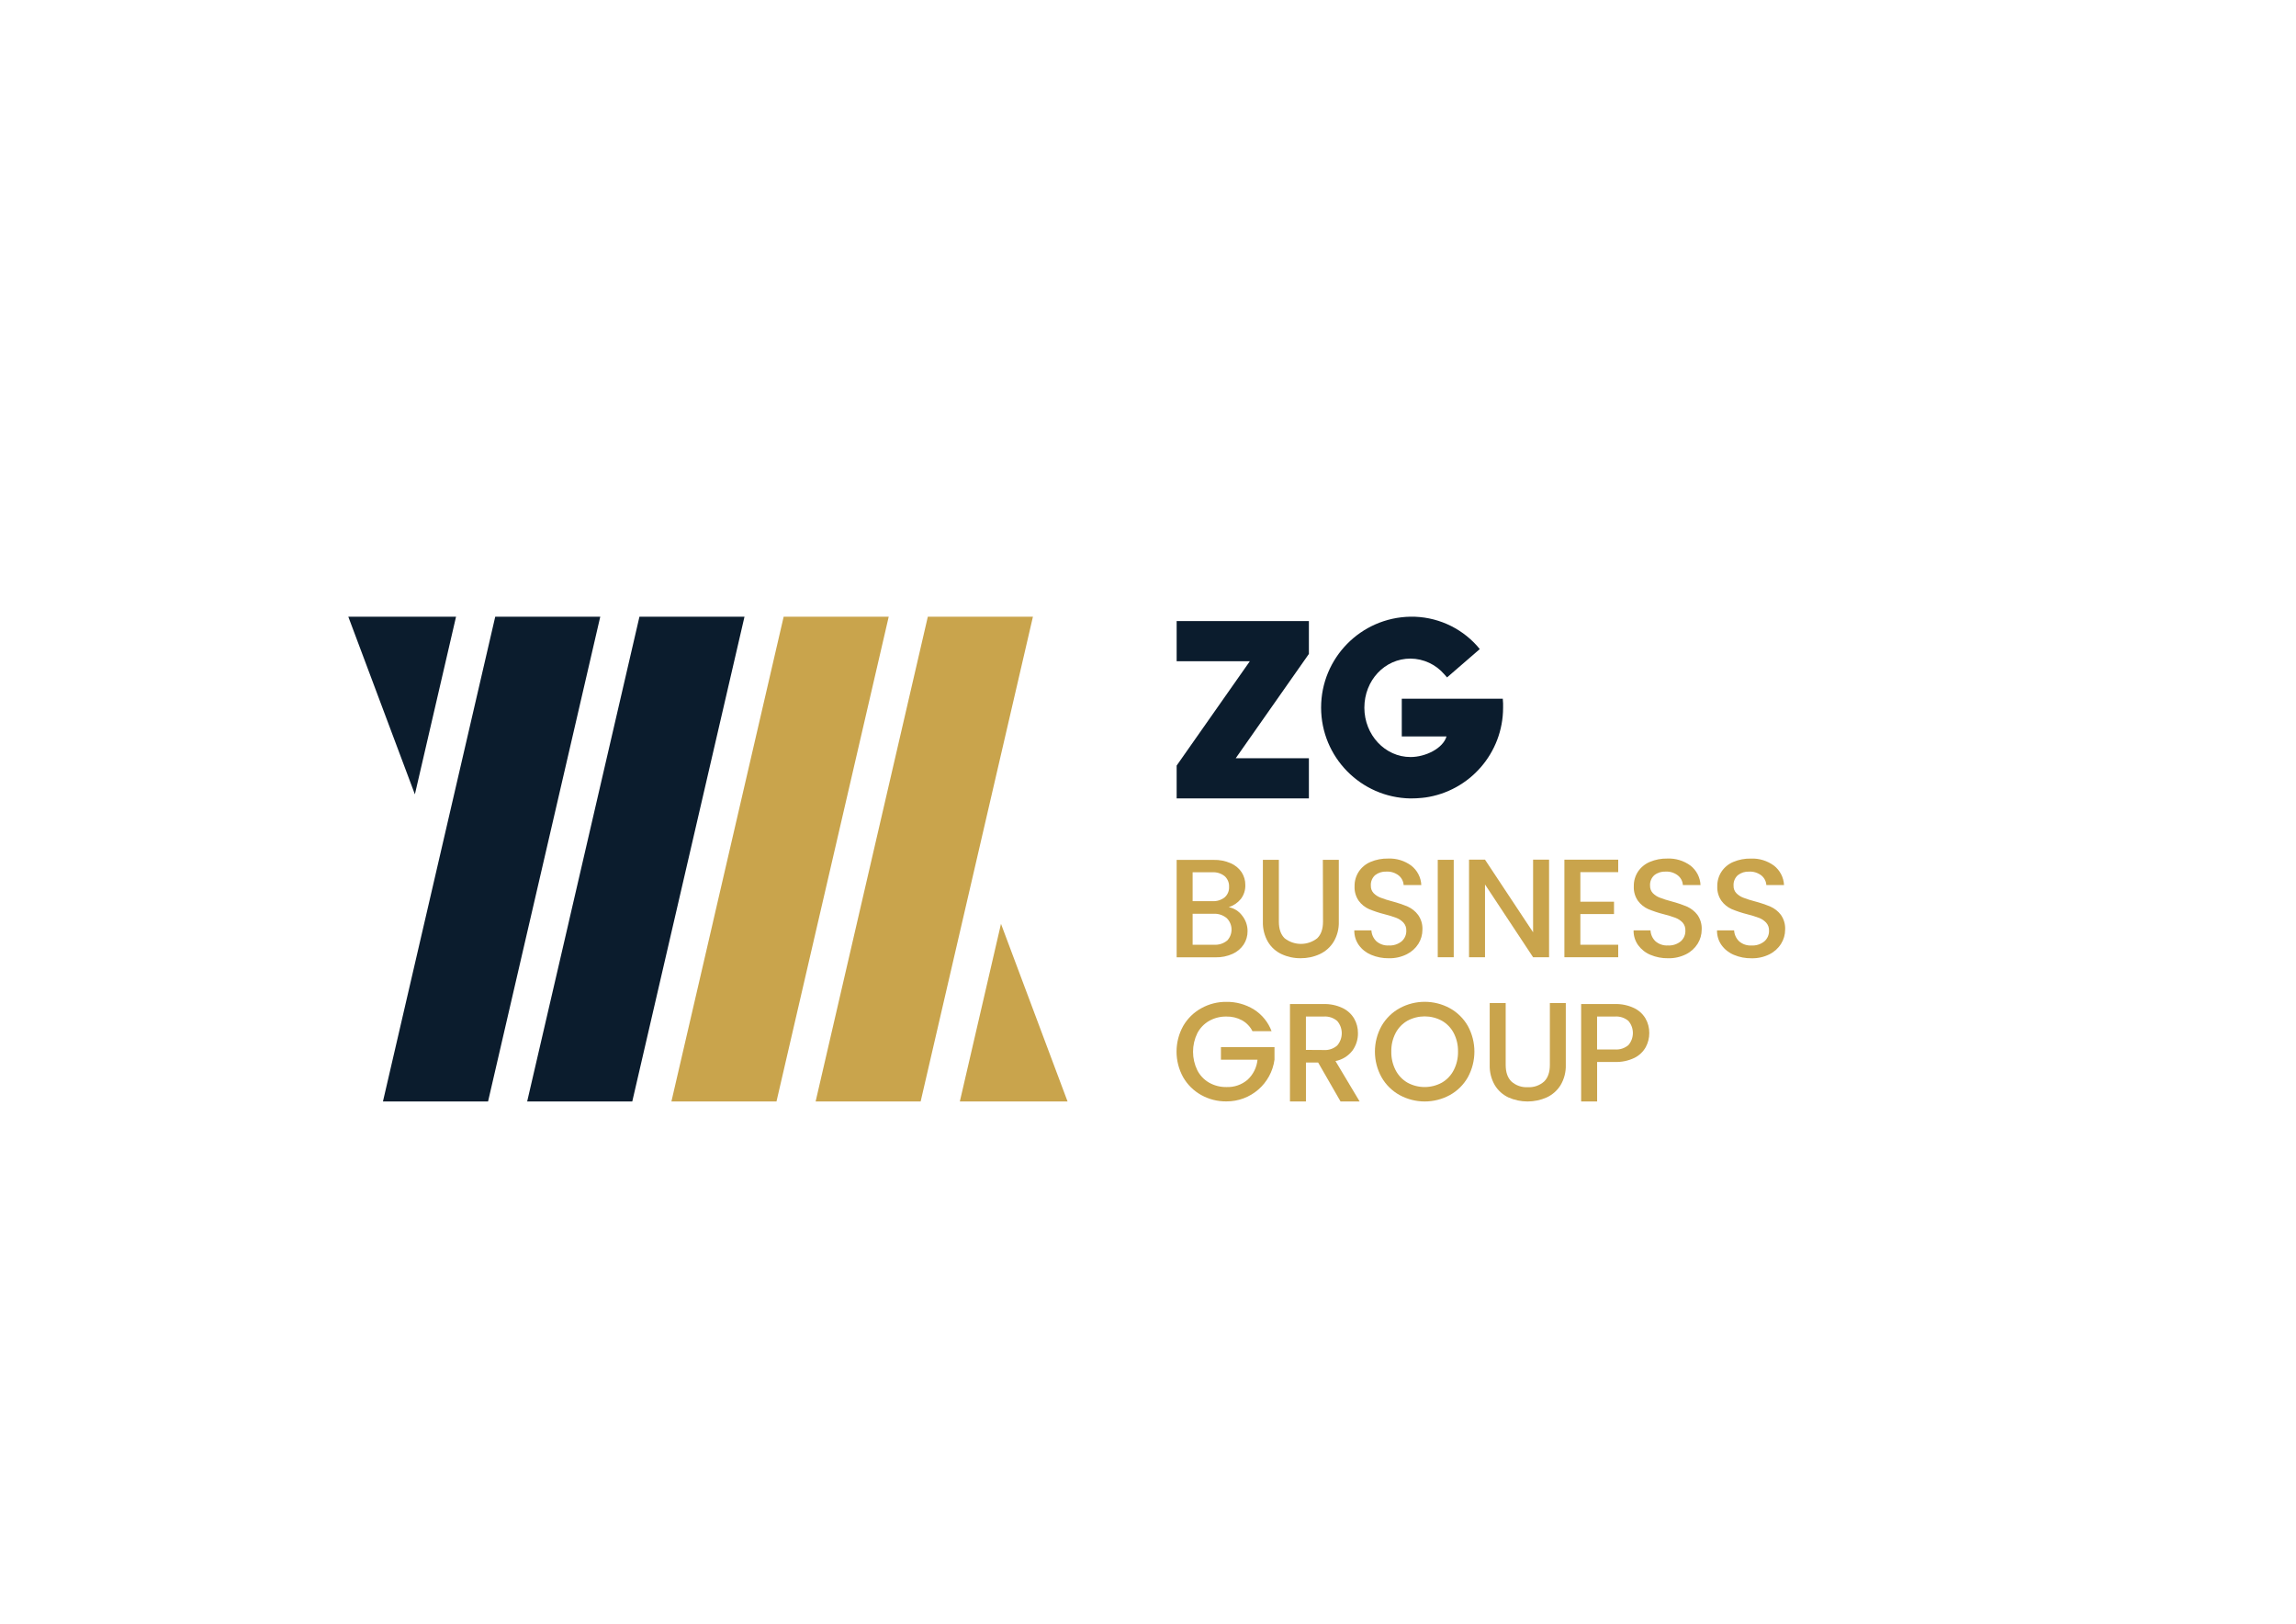
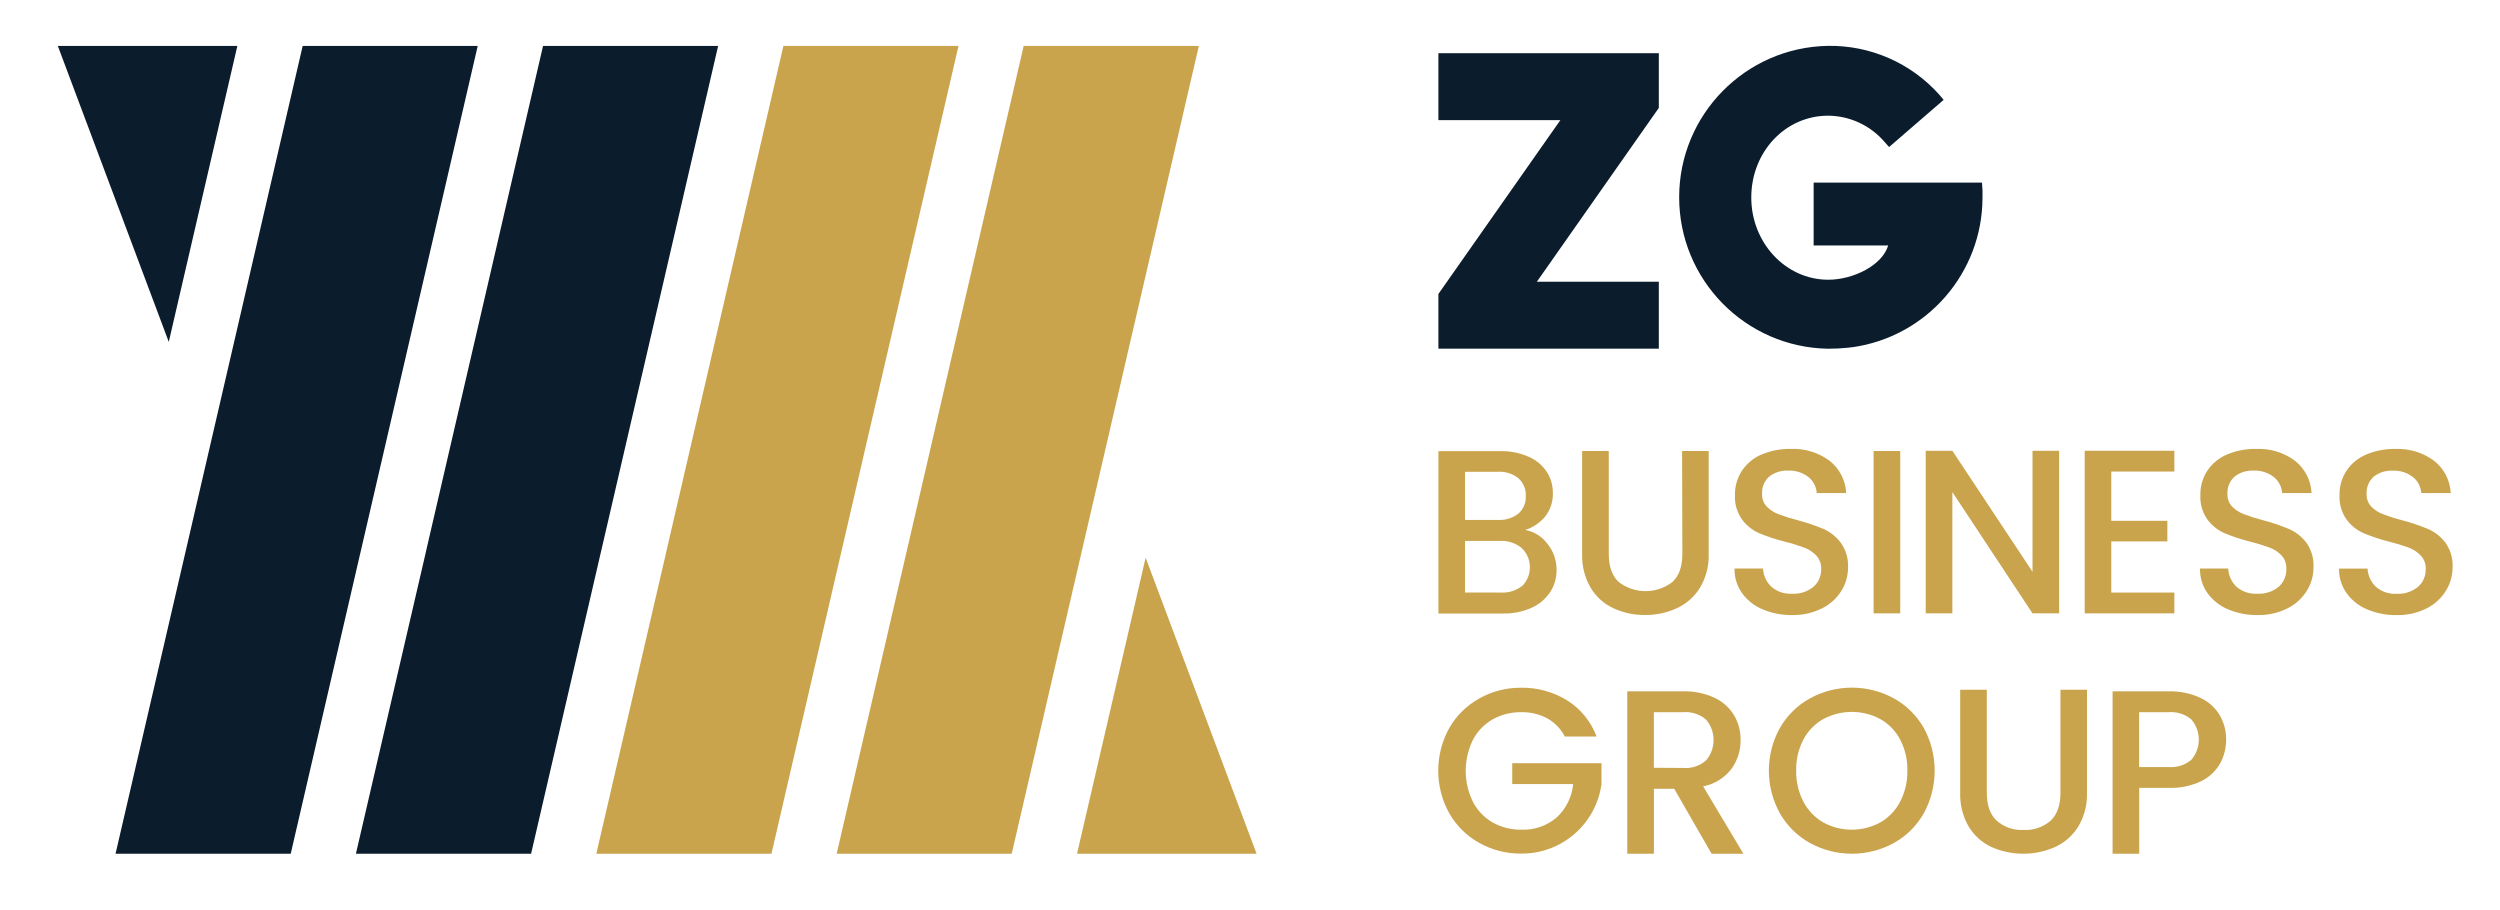
- <svg xmlns="http://www.w3.org/2000/svg" id="Layer_1" data-name="Layer 1" viewBox="0 0 841.89 595.28">
+ <svg xmlns="http://www.w3.org/2000/svg" id="Layer_1" data-name="Layer 1" viewBox="115 216 550 200">
  <defs>
    <style>.cls-1{fill:#c9a44c;}.cls-2{fill:#0b1c2d;}</style>
  </defs>
  <path class="cls-1" d="M450.56,332.59a9.54,9.54,0,0,0,4.42-3,8,8,0,0,0,1.65-5.14,8.4,8.4,0,0,0-1.34-4.65,9.2,9.2,0,0,0-4-3.32,14.67,14.67,0,0,0-6.27-1.23H431.45v35.72h14.28a14.42,14.42,0,0,0,6.22-1.26,9.64,9.64,0,0,0,4.09-3.45,8.83,8.83,0,0,0,1.41-4.9,9,9,0,0,0-2-5.71A7.9,7.9,0,0,0,450.56,332.59Zm-13.25-12.8h7.24a6.58,6.58,0,0,1,4.5,1.42,4.93,4.93,0,0,1,1.62,3.93,4.79,4.79,0,0,1-1.62,3.85,6.68,6.68,0,0,1-4.5,1.39h-7.24Zm12.59,25.08a6.81,6.81,0,0,1-4.68,1.49h-7.91V335H445a7,7,0,0,1,4.78,1.57,5.87,5.87,0,0,1,.11,8.35Z" />
  <path class="cls-1" d="M485.12,337.88c0,2.71-.72,4.75-2.14,6.12a9.69,9.69,0,0,1-11.92,0q-2.13-2.06-2.13-6.12V315.22h-5.86v22.66a14,14,0,0,0,1.85,7.4,11.46,11.46,0,0,0,5,4.52,16.14,16.14,0,0,0,7,1.5,16.31,16.31,0,0,0,7-1.5,11.77,11.77,0,0,0,5.09-4.52,13.64,13.64,0,0,0,1.9-7.4V315.22h-5.85Z" />
  <path class="cls-1" d="M516.2,332.38a44.19,44.19,0,0,0-5.78-1.95,37.25,37.25,0,0,1-4.22-1.34,7,7,0,0,1-2.54-1.67,3.73,3.73,0,0,1-1-2.69,4.77,4.77,0,0,1,1.56-3.88,6.23,6.23,0,0,1,4.14-1.31,6.77,6.77,0,0,1,4.5,1.41,4.91,4.91,0,0,1,1.82,3.52h6.48a9.59,9.59,0,0,0-3.68-7.12,13.37,13.37,0,0,0-8.5-2.59,15.73,15.73,0,0,0-6.43,1.23,9.72,9.72,0,0,0-4.31,3.55,9.48,9.48,0,0,0-1.55,5.39,8.55,8.55,0,0,0,1.55,5.35,9.36,9.36,0,0,0,3.72,3,40.44,40.44,0,0,0,5.68,1.88,39.64,39.64,0,0,1,4.34,1.33,7,7,0,0,1,2.62,1.75,4.09,4.09,0,0,1,1.06,2.93,5,5,0,0,1-1.7,3.93,6.84,6.84,0,0,1-4.73,1.52,6.35,6.35,0,0,1-4.54-1.54,6,6,0,0,1-1.83-4h-6.27a9,9,0,0,0,1.65,5.39,10.53,10.53,0,0,0,4.52,3.58,16,16,0,0,0,6.47,1.26,14,14,0,0,0,6.61-1.47A10.58,10.58,0,0,0,520.1,346a9.71,9.71,0,0,0,1.47-5.14,8.66,8.66,0,0,0-1.57-5.42A9.61,9.61,0,0,0,516.2,332.38Z" />
  <rect class="cls-1" x="527.19" y="315.22" width="5.86" height="35.72" />
  <polygon class="cls-1" points="562.15 341.79 544.52 315.17 538.66 315.17 538.66 350.94 544.52 350.94 544.52 324.26 562.15 350.94 568.01 350.94 568.01 315.17 562.15 315.17 562.15 341.79" />
  <polygon class="cls-1" points="573.63 350.94 593.36 350.94 593.36 346.36 579.48 346.36 579.48 335.11 591.82 335.11 591.82 330.58 579.48 330.58 579.48 319.74 593.36 319.74 593.36 315.17 573.63 315.17 573.63 350.94" />
  <path class="cls-1" d="M618.58,332.38a43.68,43.68,0,0,0-5.78-1.95,37.65,37.65,0,0,1-4.21-1.34,7,7,0,0,1-2.55-1.67,3.78,3.78,0,0,1-1-2.69,4.74,4.74,0,0,1,1.57-3.88,6.19,6.19,0,0,1,4.14-1.31,6.73,6.73,0,0,1,4.49,1.41,4.92,4.92,0,0,1,1.83,3.52h6.47a9.58,9.58,0,0,0-3.67-7.12,13.4,13.4,0,0,0-8.51-2.59,15.71,15.71,0,0,0-6.42,1.23,9.81,9.81,0,0,0-4.32,3.55,9.47,9.47,0,0,0-1.54,5.39,8.54,8.54,0,0,0,1.54,5.35,9.39,9.39,0,0,0,3.73,3,40,40,0,0,0,5.68,1.88,40.35,40.35,0,0,1,4.34,1.33,7.1,7.1,0,0,1,2.62,1.75,4.13,4.13,0,0,1,1,2.93,5,5,0,0,1-1.69,3.93,6.86,6.86,0,0,1-4.73,1.52,6.38,6.38,0,0,1-4.55-1.54,5.93,5.93,0,0,1-1.82-4H599a9,9,0,0,0,1.64,5.39,10.59,10.59,0,0,0,4.52,3.58,16,16,0,0,0,6.48,1.26,14,14,0,0,0,6.6-1.47,10.61,10.61,0,0,0,4.27-3.88,9.79,9.79,0,0,0,1.46-5.14,8.66,8.66,0,0,0-1.56-5.42A9.71,9.71,0,0,0,618.58,332.38Z" />
  <path class="cls-1" d="M653,335.39a9.68,9.68,0,0,0-3.8-3,44.19,44.19,0,0,0-5.78-1.95,37.25,37.25,0,0,1-4.22-1.34,7,7,0,0,1-2.54-1.67,3.73,3.73,0,0,1-1-2.69,4.77,4.77,0,0,1,1.56-3.88,6.23,6.23,0,0,1,4.14-1.31,6.77,6.77,0,0,1,4.5,1.41,4.91,4.91,0,0,1,1.82,3.52h6.48a9.59,9.59,0,0,0-3.68-7.12,13.37,13.37,0,0,0-8.5-2.59,15.73,15.73,0,0,0-6.43,1.23,9.72,9.72,0,0,0-4.31,3.55,9.48,9.48,0,0,0-1.55,5.39,8.55,8.55,0,0,0,1.55,5.35,9.36,9.36,0,0,0,3.72,3,40.44,40.44,0,0,0,5.68,1.88,39.64,39.64,0,0,1,4.34,1.33,7,7,0,0,1,2.62,1.75,4.09,4.09,0,0,1,1.06,2.93,5,5,0,0,1-1.7,3.93,6.86,6.86,0,0,1-4.73,1.52,6.33,6.33,0,0,1-4.54-1.54,6,6,0,0,1-1.83-4h-6.27a9,9,0,0,0,1.65,5.39,10.53,10.53,0,0,0,4.52,3.58,16,16,0,0,0,6.47,1.26,14,14,0,0,0,6.61-1.47,10.58,10.58,0,0,0,4.26-3.88,9.71,9.71,0,0,0,1.47-5.14A8.66,8.66,0,0,0,653,335.39Z" />
  <path class="cls-1" d="M447.69,388.5H461.1a11.51,11.51,0,0,1-3.62,7.33,11.22,11.22,0,0,1-7.79,2.7,12.5,12.5,0,0,1-6.32-1.6,11.08,11.08,0,0,1-4.34-4.55,15.49,15.49,0,0,1,0-13.59,11.13,11.13,0,0,1,4.34-4.52,12.49,12.49,0,0,1,6.32-1.59,11.55,11.55,0,0,1,5.7,1.36,9.46,9.46,0,0,1,3.86,4h7a16,16,0,0,0-6.45-7.94,18.7,18.7,0,0,0-10.15-2.8,18.48,18.48,0,0,0-9.17,2.34,17.32,17.32,0,0,0-6.63,6.5,19.35,19.35,0,0,0,0,18.81,17.38,17.38,0,0,0,6.6,6.5,18.46,18.46,0,0,0,9.2,2.34,17.69,17.69,0,0,0,17.68-15.32v-4.57H447.69Z" />
  <path class="cls-1" d="M495.93,385.14a10.65,10.65,0,0,0,2-6.35,10.47,10.47,0,0,0-1.41-5.39,9.89,9.89,0,0,0-4.27-3.86,15.31,15.31,0,0,0-7-1.44H473v35.72h5.86V389.53h4.47l8.22,14.29h7L489.69,389A10.31,10.31,0,0,0,495.93,385.14Zm-17.08-.23V372.68h6.47a6.86,6.86,0,0,1,5,1.62,6.89,6.89,0,0,1,0,9,6.78,6.78,0,0,1-5,1.65Z" />
  <path class="cls-1" d="M531.61,369.62a19.24,19.24,0,0,0-18.39,0,17.25,17.25,0,0,0-6.63,6.5,19.38,19.38,0,0,0,0,18.83,17.19,17.19,0,0,0,6.63,6.53,19.24,19.24,0,0,0,18.39,0,17.07,17.07,0,0,0,6.61-6.53,19.6,19.6,0,0,0,0-18.83A17.13,17.13,0,0,0,531.61,369.62Zm1.44,22.71a11.28,11.28,0,0,1-4.34,4.58,13.14,13.14,0,0,1-12.64,0,11.28,11.28,0,0,1-4.34-4.58,14.26,14.26,0,0,1-1.57-6.81,14.08,14.08,0,0,1,1.57-6.78,11.13,11.13,0,0,1,4.34-4.52,13.28,13.28,0,0,1,12.64,0,11.13,11.13,0,0,1,4.34,4.52,14.08,14.08,0,0,1,1.57,6.78A14.26,14.26,0,0,1,533.05,392.33Z" />
  <path class="cls-1" d="M568.3,390.41q0,4.05-2.13,6.11a8.3,8.3,0,0,1-6,2.06,8.2,8.2,0,0,1-5.94-2.06q-2.13-2.06-2.13-6.11V367.74h-5.86v22.67a14,14,0,0,0,1.85,7.4,11.57,11.57,0,0,0,5,4.52,17.33,17.33,0,0,0,14.06,0,11.82,11.82,0,0,0,5.09-4.52,13.73,13.73,0,0,0,1.9-7.4V367.74H568.3Z" />
  <path class="cls-1" d="M603.34,373.34a9.81,9.81,0,0,0-4.27-3.82,15.45,15.45,0,0,0-7-1.42H579.77v35.72h5.86V389.33h6.48a15.29,15.29,0,0,0,7.25-1.52,9.66,9.66,0,0,0,4.11-3.93,10.85,10.85,0,0,0,1.28-5.14A10.51,10.51,0,0,0,603.34,373.34Zm-6.25,9.82a6.9,6.9,0,0,1-5,1.59h-6.48V372.68h6.48a6.9,6.9,0,0,1,5,1.59,6.81,6.81,0,0,1,0,8.89Z" />
  <polygon class="cls-2" points="432.61 227.7 431.45 227.7 431.45 242.43 458.28 242.43 431.45 280.67 431.45 280.68 431.45 292.71 478.77 292.71 479.94 292.71 479.94 277.98 453.11 277.98 479.94 239.74 479.94 227.7 432.61 227.7" />
  <path class="cls-2" d="M551.05,256.39c0-.08,0-.15,0-.22H514V270H530.4c-1.28,4.35-7.64,7.54-13.2,7.54-9.33,0-16.92-8.11-16.92-18.09s7.43-18,16.92-18a16.52,16.52,0,0,1,12.4,5.77l1,1.13,12-10.38-1-1.19a32.18,32.18,0,0,0-24.44-10.69,33.32,33.32,0,0,0,0,66.63,41.89,41.89,0,0,0,4.39-.22v0l.78-.1.13,0a33.29,33.29,0,0,0,28.69-32.95C551.19,258.42,551.15,257.4,551.05,256.39Z" />
  <polygon class="cls-1" points="369.29 226.1 349.67 226.1 340.21 226.1 325.08 291.46 324.7 293.1 299.07 403.82 308.52 403.82 328.13 403.82 337.58 403.82 363.22 293.1 363.6 291.46 378.75 226.1 369.29 226.1" />
  <polygon class="cls-1" points="351.95 403.82 367.04 338.69 391.45 403.82 351.95 403.82" />
  <polygon class="cls-2" points="167.22 226.1 152.13 291.22 127.72 226.1 167.22 226.1" />
  <polygon class="cls-2" points="210.65 226.1 191.04 226.1 181.59 226.1 155.95 336.82 155.57 338.45 140.42 403.82 149.88 403.82 169.5 403.82 178.96 403.82 194.09 338.45 194.47 336.82 220.1 226.1 210.65 226.1" />
  <polygon class="cls-2" points="263.53 226.1 243.92 226.1 234.47 226.1 208.83 336.82 208.46 338.45 193.3 403.82 202.76 403.82 222.38 403.82 231.84 403.82 246.97 338.45 247.35 336.82 272.99 226.1 263.53 226.1" />
  <polygon class="cls-1" points="316.41 226.1 296.8 226.1 287.35 226.1 261.71 336.82 261.34 338.45 246.19 403.82 255.64 403.82 275.26 403.82 284.72 403.82 299.85 338.45 300.23 336.82 325.87 226.1 316.41 226.1" />
</svg>
